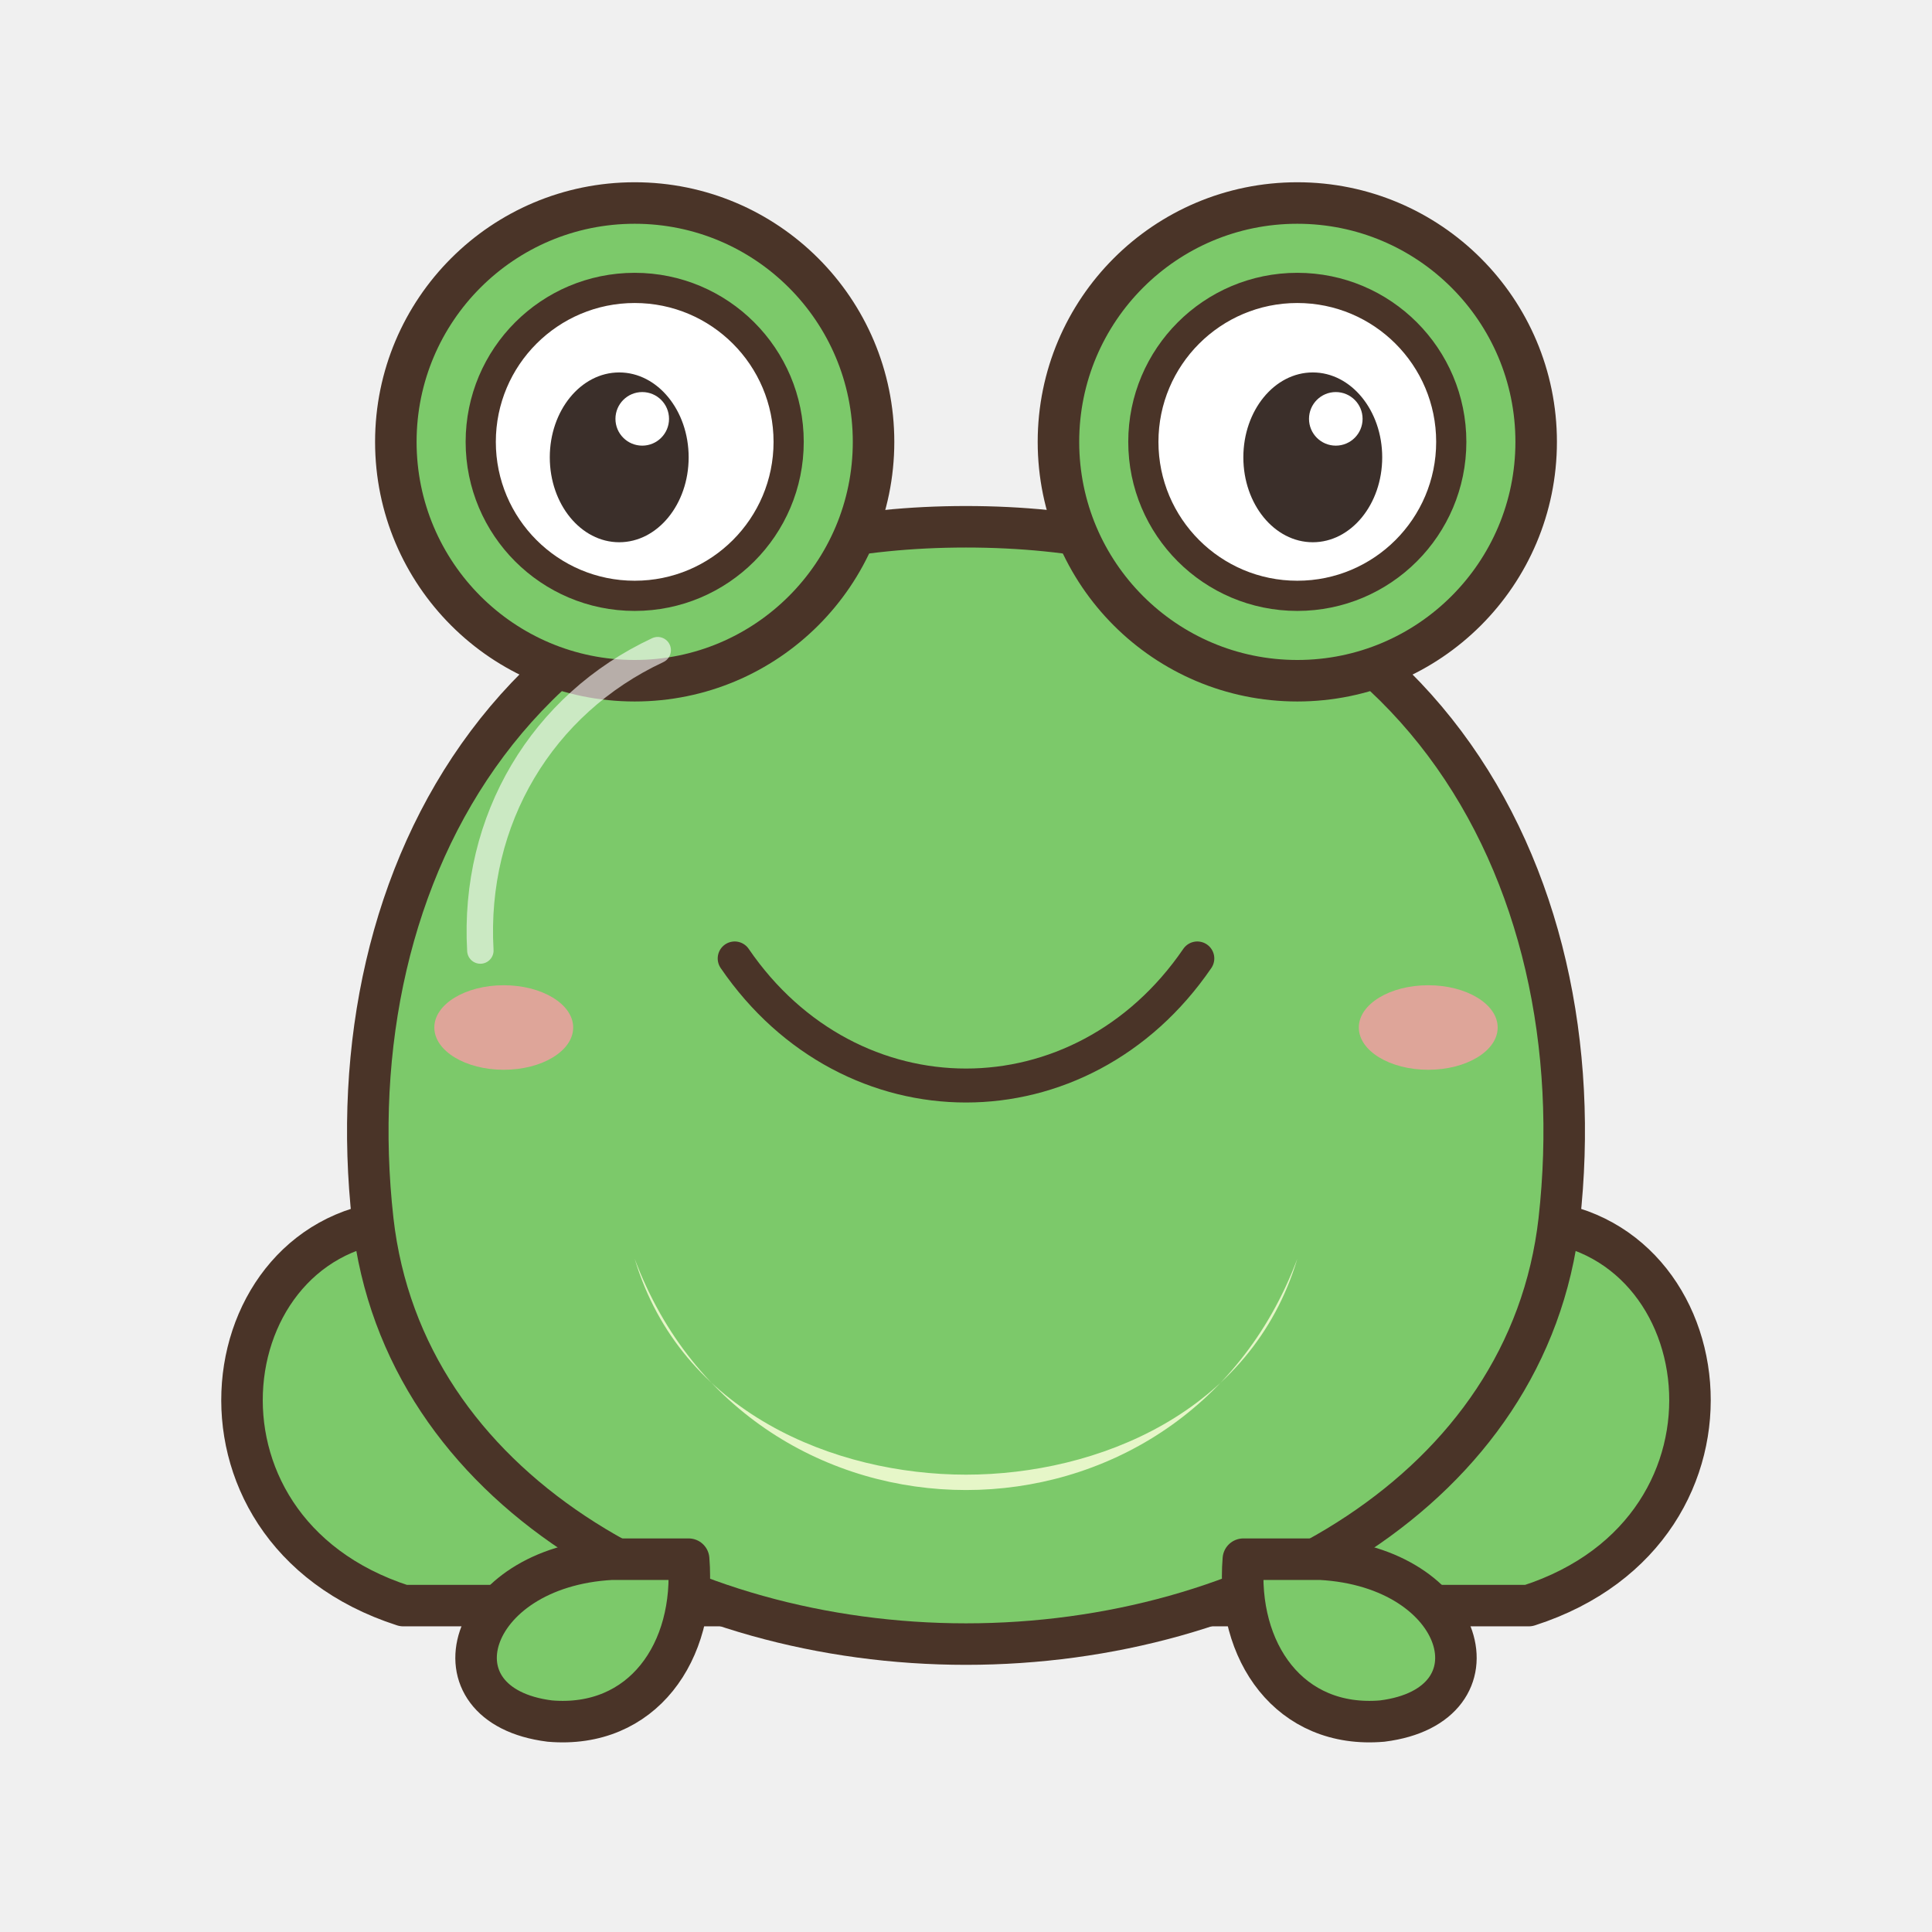
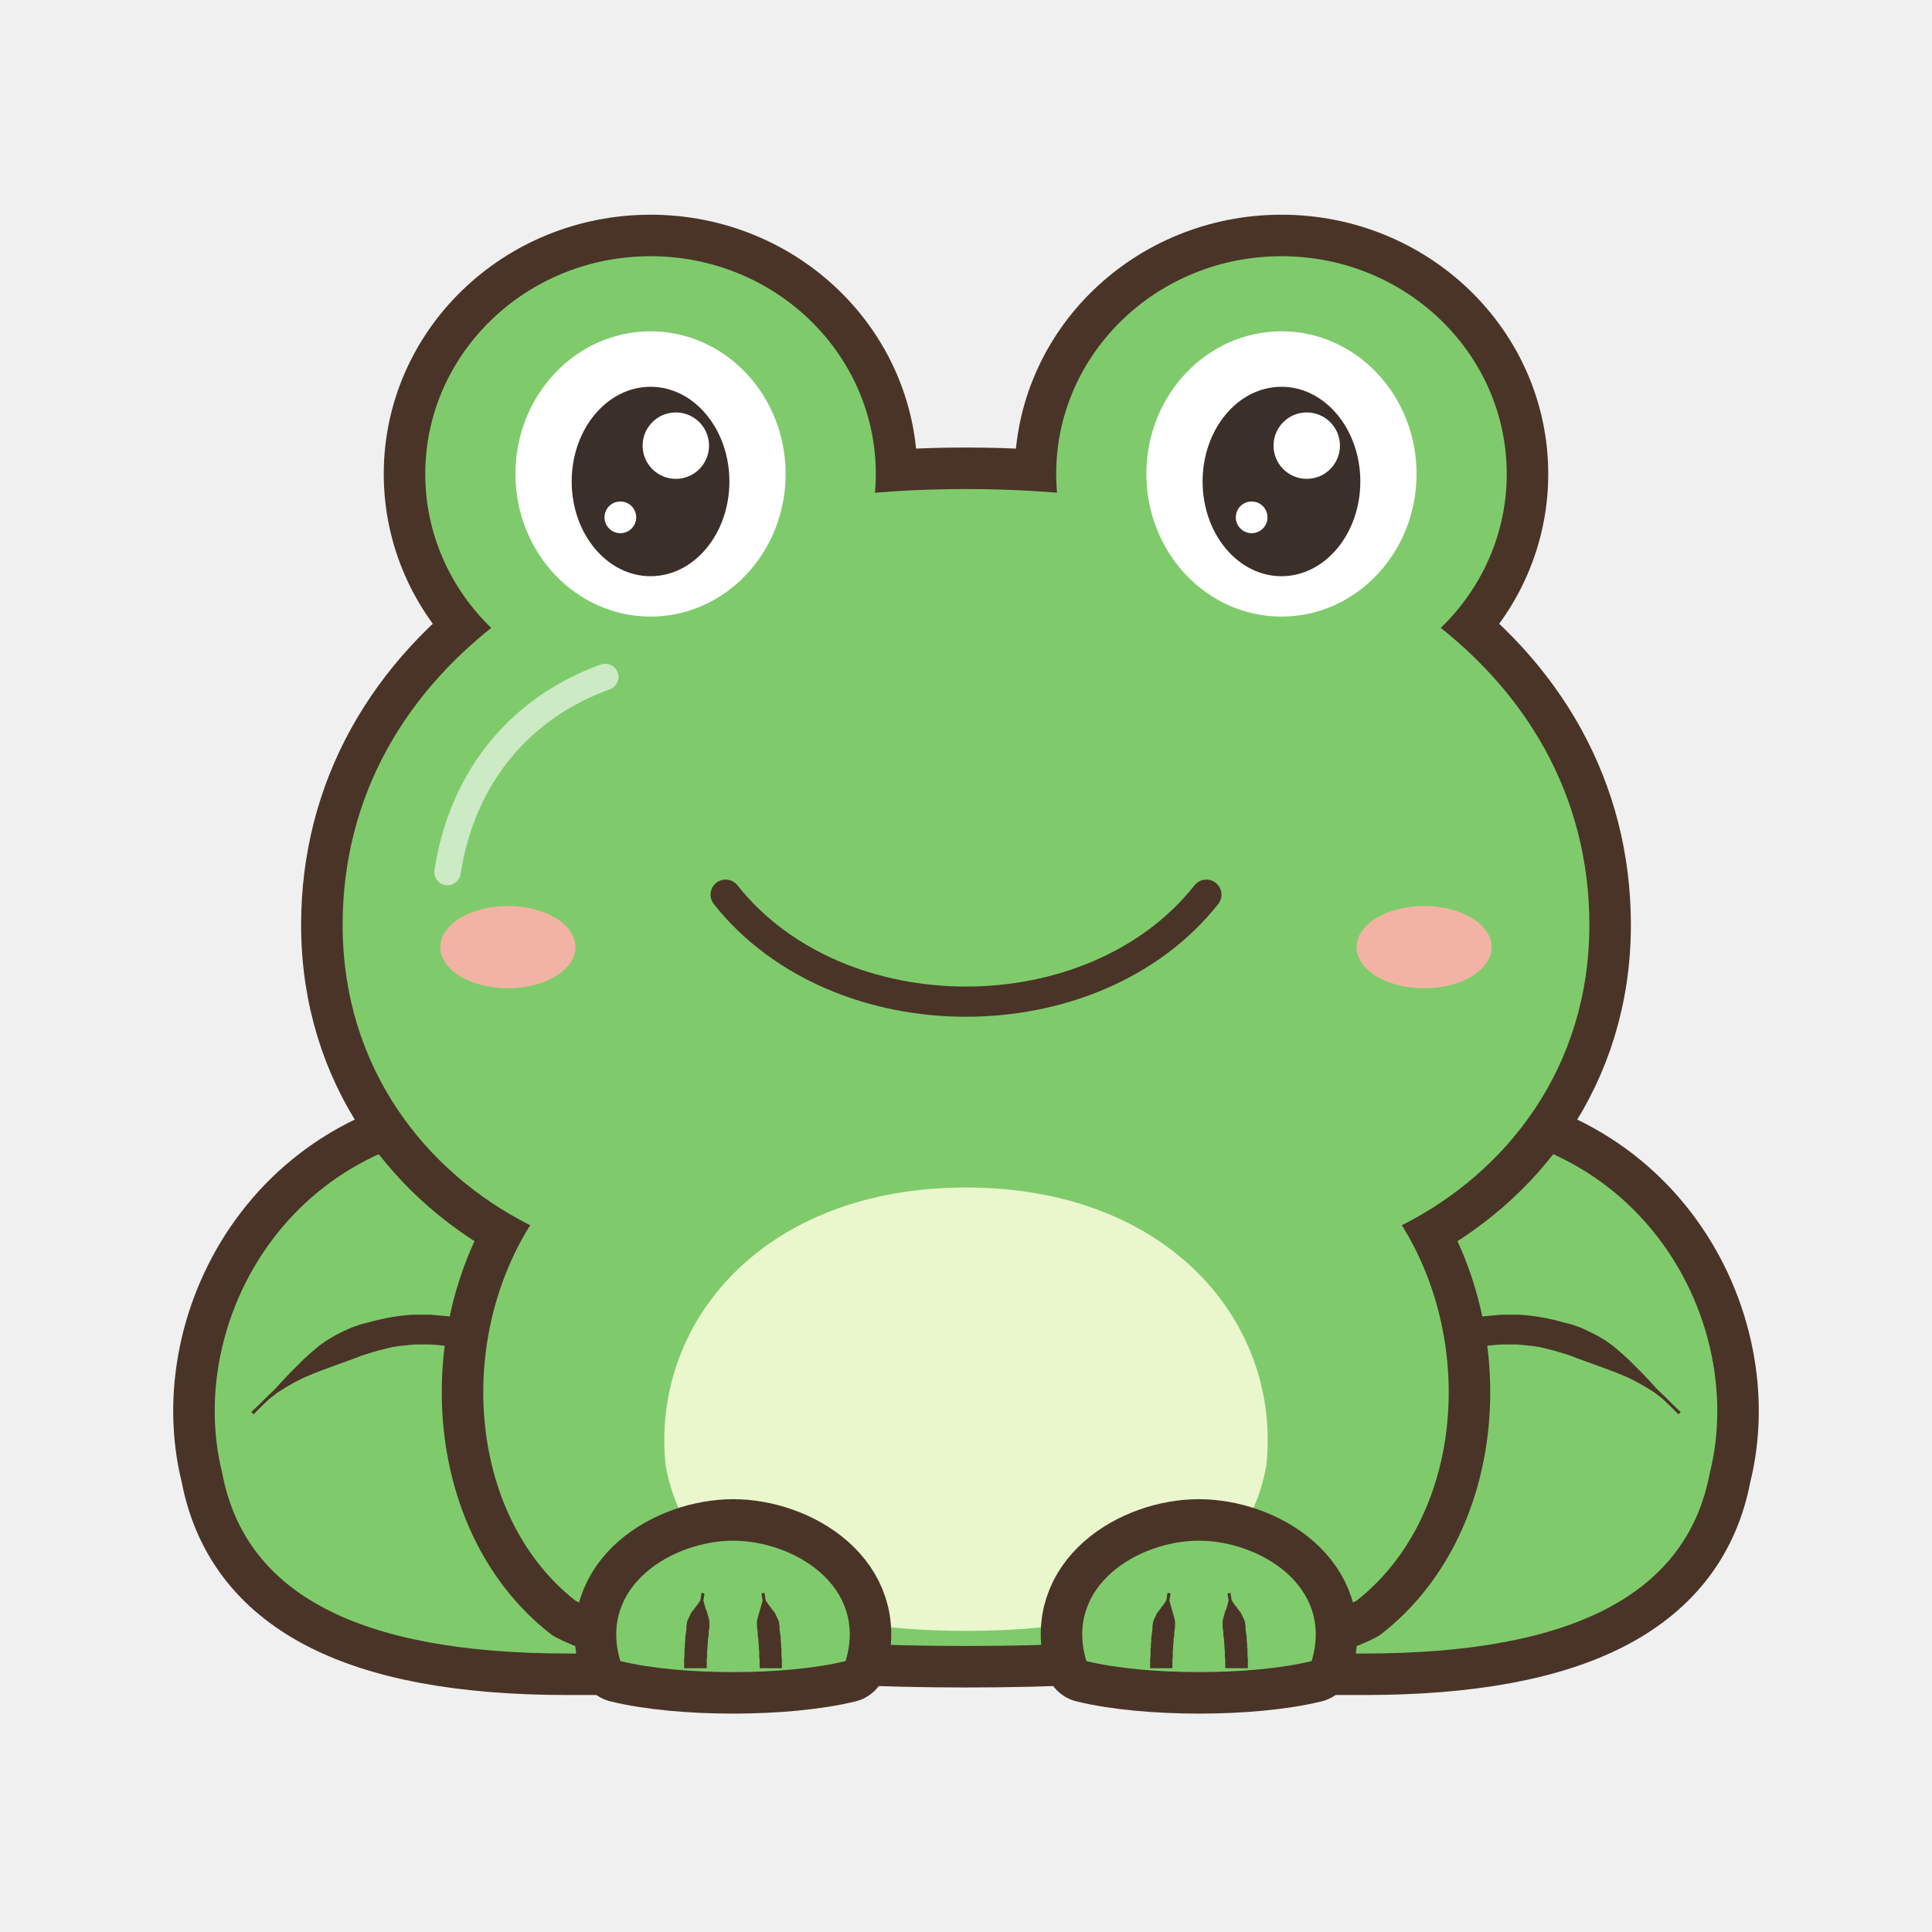
<svg xmlns="http://www.w3.org/2000/svg" viewBox="0 0 512 512" width="512" height="512">
-   <path d="M109 323.4 C55.9 323.4 43.6 405.1 106.9 425.5 L194.7 425.5 C194.7 374.4 168.2 323.4 109 323.4 Z" fill="#7cc96a" stroke="#4a3428" stroke-width="11" stroke-linejoin="round" stroke-linecap="round" />
-   <path d="M403 323.4 C456.1 323.4 468.4 405.1 405.1 425.5 L317.3 425.5 C317.3 374.4 343.8 323.4 403 323.4 Z" fill="#7cc96a" stroke="#4a3428" stroke-width="11" stroke-linejoin="round" stroke-linecap="round" />
-   <circle cx="62" cy="435.7" r="0" fill="#7cc96a" />
-   <circle cx="66.5" cy="435.7" r="0" fill="#7cc96a" />
-   <circle cx="71" cy="435.7" r="0" fill="#7cc96a" />
-   <circle cx="450" cy="435.7" r="0" fill="#7cc96a" />
-   <circle cx="445.5" cy="435.7" r="0" fill="#7cc96a" />
-   <circle cx="441" cy="435.7" r="0" fill="#7cc96a" />
-   <path d="M256 139.6 C374.4 139.6 423.5 231.5 413.2 323.4 C405.1 394.9 331.6 435.7 256 435.7 C180.4 435.7 106.9 394.9 98.8 323.4 C88.5 231.5 137.6 139.6 256 139.6 Z" fill="#7cc96a" stroke="#4a3428" stroke-width="11" stroke-linejoin="round" stroke-linecap="round" />
-   <path d="M168.2 333.6 C198.8 415.3 313.2 415.3 343.8 333.6 C331.6 374.4 290.7 390.8 256 390.8 C221.3 390.8 180.4 374.4 168.2 333.6 Z" fill="#e6f6c8" />
-   <path d="M162.1 413.2 C123.3 415.3 113 452 145.7 456.1 C170.2 458.2 184.5 437.8 182.5 413.2 Z" fill="#7cc96a" stroke="#4a3428" stroke-width="11" stroke-linejoin="round" stroke-linecap="round" />
-   <path d="M349.9 413.2 C388.7 415.3 399 452 366.3 456.1 C341.8 458.2 327.5 437.8 329.5 413.2 Z" fill="#7cc96a" stroke="#4a3428" stroke-width="11" stroke-linejoin="round" stroke-linecap="round" />
-   <circle cx="168.2" cy="117.1" r="63.3" fill="#7cc96a" stroke="#4a3428" stroke-width="11" stroke-linejoin="round" stroke-linecap="round" />
-   <circle cx="343.8" cy="117.1" r="63.3" fill="#7cc96a" stroke="#4a3428" stroke-width="11" stroke-linejoin="round" stroke-linecap="round" />
-   <circle cx="168.2" cy="117.1" r="40.8" fill="#ffffff" stroke="#4a3428" stroke-width="8" stroke-linejoin="round" stroke-linecap="round" />
-   <ellipse cx="164.1" cy="121.2" rx="18.4" ry="22.5" fill="#3b2f2a" />
-   <circle cx="170.2" cy="111" r="7.1" fill="#ffffff" />
-   <circle cx="343.8" cy="117.1" r="40.8" fill="#ffffff" stroke="#4a3428" stroke-width="8" stroke-linejoin="round" stroke-linecap="round" />
-   <ellipse cx="347.9" cy="121.2" rx="18.4" ry="22.5" fill="#3b2f2a" />
-   <circle cx="354" cy="111" r="7.1" fill="#ffffff" />
-   <ellipse cx="133.5" cy="272.3" rx="18.4" ry="11.2" fill="#ff9aa8" fill-opacity="0.75" />
-   <ellipse cx="378.5" cy="272.3" rx="18.4" ry="11.2" fill="#ff9aa8" fill-opacity="0.75" />
-   <path d="M194.7 254 C225.4 298.9 286.6 298.9 317.3 254" fill="none" stroke="#4a3428" stroke-width="9" stroke-linejoin="round" stroke-linecap="round" />
-   <path d="M127.3 251.9 C125.3 217.2 143.7 186.6 174.3 172.3" fill="none" stroke="#ffffff" stroke-width="7" stroke-linejoin="round" stroke-linecap="round" stroke-opacity="0.6" />
+   <path d="M134.6 298.8 C76.8 298.8 48.9 350.6 58.9 390.4 C64.9 422.2 94.7 438.2 150.5 438.2 L204.2 438.2 C204.2 374.5 182.3 310.7 134.6 298.8 Z M377.4 298.8 C435.2 298.8 463.1 350.6 453.1 390.4 C447.1 422.2 417.3 438.2 361.5 438.2 L307.8 438.2 C307.8 374.5 329.7 310.7 377.4 298.8 Z" fill="#4a3428" stroke="#4a3428" stroke-width="22" stroke-linejoin="round" stroke-linecap="round" />
+   <path d="M134.6 298.8 C76.8 298.8 48.9 350.6 58.9 390.4 C64.9 422.2 94.7 438.2 150.5 438.2 L204.2 438.2 C204.2 374.5 182.3 310.7 134.6 298.8 Z" fill="#7fcb6c" />
+   <path d="M377.4 298.8 C435.2 298.8 463.1 350.6 453.1 390.4 C447.1 422.2 417.3 438.2 361.5 438.2 L307.8 438.2 C307.8 374.5 329.7 310.7 377.4 298.8 Z" fill="#7fcb6c" />
+   <path d="M67.2 374.8 L69.3 372.7 L71.4 370.7 L73.6 369 L76 367.5 L78.3 366.2 L80.7 365 L83.1 364 L85.4 363.1 L87.6 362.3 L89.8 361.5 L92 360.7 L93.9 360 L96 359.2 L97.9 358.6 L99.9 358 L101.9 357.5 L103.9 357 L105.8 356.7 L107.8 356.5 L109.8 356.3 L111.7 356.3 L113.7 356.3 L115.6 356.4 L117.5 356.6 L119.5 356.9 L121.5 357.3 L123.5 357.8 L125.5 358.3 L127.7 350.8 L125.5 350.1 L123.2 349.6 L120.8 349.1 L118.5 348.8 L116.2 348.6 L114 348.4 L111.7 348.4 L109.4 348.4 L107 348.6 L104.7 348.9 L102.4 349.3 L100.1 349.8 L97.8 350.4 L95.5 351 L93.2 351.8 L91 352.8 L88.8 353.9 L86.6 355.2 L84.5 356.7 L82.5 358.4 L80.5 360.2 L78.6 362.1 L76.7 364 L74.8 366 L72.9 368.1 L70.8 370.1 L68.8 372.1 L66.6 374.2 Z" fill="#4a3428" />
+   <path d="M445.4 374.2 L443.2 372.1 L441.2 370.1 L439.1 368.1 L437.2 366 L435.3 364 L433.4 362.1 L431.5 360.2 L429.5 358.4 L427.5 356.7 L425.4 355.2 L423.2 353.9 L421 352.8 L418.8 351.8 L416.5 351 L414.2 350.4 L411.9 349.8 L409.6 349.3 L407.3 348.9 L405 348.6 L402.6 348.4 L400.3 348.4 L398 348.4 L395.8 348.6 L393.5 348.8 L391.2 349.1 L388.8 349.6 L386.5 350.1 L384.3 350.8 L386.5 358.3 L388.5 357.8 L390.5 357.3 L392.5 356.9 L394.5 356.6 L396.4 356.4 L398.3 356.3 L400.3 356.3 L402.2 356.3 L404.2 356.5 L406.2 356.7 L408.1 357 L410.1 357.5 L412.1 358 L414.1 358.6 L416 359.2 L418.1 360 L420 360.7 L422.2 361.5 L424.4 362.3 L426.6 363.1 L428.9 364 L431.3 365 L433.7 366.2 L436 367.5 L438.4 369 L440.6 370.7 L442.7 372.7 L444.8 374.8 Z" fill="#4a3428" />
+   <path d="M256 129.6 C355.5 129.6 421.2 177.4 421.2 245.1 C421.2 282.9 399.3 310.7 371.5 324.7 C391.4 356.5 387.4 402.3 359.5 424.2 C329.7 440.2 182.3 440.2 152.5 424.2 C124.6 402.3 120.6 356.5 140.5 324.7 C112.7 310.7 90.8 282.9 90.8 245.1 C90.8 177.4 156.5 129.6 256 129.6 Z" fill="#4a3428" stroke="#4a3428" stroke-width="22" stroke-linejoin="round" stroke-linecap="round" />
+   <ellipse cx="172.4" cy="125.6" rx="59.7" ry="57.7" fill="#4a3428" stroke="#4a3428" stroke-width="22" stroke-linejoin="round" stroke-linecap="round" />
+   <ellipse cx="339.6" cy="125.6" rx="59.7" ry="57.7" fill="#4a3428" stroke="#4a3428" stroke-width="22" stroke-linejoin="round" stroke-linecap="round" />
+   <ellipse cx="172.4" cy="125.6" rx="59.7" ry="57.7" fill="#7fcb6c" />
+   <ellipse cx="339.6" cy="125.6" rx="59.7" ry="57.7" fill="#7fcb6c" />
+   <path d="M256 129.6 C355.5 129.6 421.2 177.4 421.2 245.1 C421.2 282.9 399.3 310.7 371.5 324.7 C391.4 356.5 387.4 402.3 359.5 424.2 C329.7 440.2 182.3 440.2 152.5 424.2 C124.6 402.3 120.6 356.5 140.5 324.7 C112.7 310.7 90.8 282.9 90.8 245.1 C90.8 177.4 156.5 129.6 256 129.6 Z" fill="#7fcb6c" />
+   <path d="M256 314.7 C309.8 314.7 339.6 350.6 335.6 388.4 C329.7 420.2 299.8 432.2 256 432.2 C212.2 432.2 182.3 420.2 176.4 388.4 C172.4 350.6 202.2 314.7 256 314.7 Z" fill="#eaf7cc" />
+   <path d="M164.4 440.2 C158.4 420.2 178.4 408.3 194.3 408.3 C210.2 408.3 230.1 420.2 224.1 440.2 C208.2 444.1 180.3 444.1 164.4 440.2 Z" fill="#4a3428" stroke="#4a3428" stroke-width="22" stroke-linejoin="round" stroke-linecap="round" />
+   <path d="M164.4 440.2 C158.4 420.2 178.4 408.3 194.3 408.3 C210.2 408.3 230.1 420.2 224.1 440.2 C208.2 444.1 180.3 444.1 164.4 440.2 Z" fill="#7fcb6c" />
+   <path d="M187.3 442.1 L187.3 441.3 L187.3 440.6 L187.3 439.8 L187.4 439 L187.4 438.2 L187.4 437.5 L187.5 436.7 L187.5 436 L187.6 435.3 L187.6 434.6 L187.7 433.9 L187.8 433.2 L187.8 432.5 L187.9 431.8 L188 431.1 L188 430.4 L188 429.8 L187.9 429.1 L187.7 428.4 L187.5 427.7 L187.3 427 L187 426.3 L186.8 425.6 L186.6 424.9 L186.4 424.2 L186.5 423.6 L186.6 422.9 L186.7 422.3 L185.9 422.1 L185.8 422.8 L185.7 423.4 L185.6 424.1 L185.2 424.7 L184.8 425.3 L184.3 425.9 L183.9 426.5 L183.4 427.1 L183 427.7 L182.7 428.4 L182.4 429 L182.1 429.7 L182 430.4 L181.9 431.1 L181.9 431.8 L181.8 432.6 L181.7 433.3 L181.6 434 L181.6 434.8 L181.5 435.6 L181.5 436.4 L181.4 437.2 L181.4 438 L181.4 438.8 L181.3 439.6 L181.3 440.5 L181.3 441.3 L181.3 442.1 Z" fill="#4a3428" />
+   <path d="M207.2 442.1 L207.2 441.3 L207.2 440.5 L207.2 439.6 L207.1 438.8 L207.1 438 L207.1 437.2 L207 436.4 L207 435.6 L206.9 434.8 L206.9 434 L206.8 433.3 L206.7 432.6 L206.6 431.8 L206.6 431.1 L206.5 430.4 L206.4 429.7 L206.1 429 L205.8 428.4 L205.5 427.7 L205.1 427.1 L204.6 426.5 L204.2 425.9 L203.7 425.3 L203.3 424.7 L202.9 424.1 L202.8 423.4 L202.7 422.8 L202.6 422.1 L201.8 422.3 L201.9 422.9 L202 423.6 L202.1 424.2 L201.9 424.9 L201.7 425.6 L201.5 426.3 L201.3 427 L201.1 427.7 L200.9 428.4 L200.7 429.1 L200.6 429.8 L200.6 430.4 L200.6 431.1 L200.7 431.8 L200.8 432.5 L200.8 433.2 L200.9 433.9 L201 434.6 L201 435.3 L201.1 436 L201.1 436.7 L201.2 437.5 L201.2 438.2 L201.2 439 L201.3 439.8 L201.3 440.6 L201.3 441.3 L201.3 442.1 Z" fill="#4a3428" />
+   <path d="M287.9 440.2 C281.9 420.2 301.8 408.3 317.7 408.3 C333.6 408.3 353.6 420.2 347.6 440.2 C331.7 444.1 303.8 444.1 287.9 440.2 Z" fill="#4a3428" stroke="#4a3428" stroke-width="22" stroke-linejoin="round" stroke-linecap="round" />
+   <path d="M287.9 440.2 C281.9 420.2 301.8 408.3 317.7 408.3 C333.6 408.3 353.6 420.2 347.6 440.2 C331.7 444.1 303.8 444.1 287.9 440.2 Z" fill="#7fcb6c" />
+   <path d="M310.7 442.1 L310.7 441.3 L310.7 440.6 L310.7 439.8 L310.8 439 L310.8 438.2 L310.8 437.5 L310.9 436.7 L310.9 436 L311 435.3 L311 434.6 L311.1 433.9 L311.2 433.2 L311.2 432.5 L311.3 431.8 L311.4 431.1 L311.4 430.4 L311.4 429.8 L311.3 429.1 L311.1 428.4 L310.9 427.7 L310.7 427 L310.5 426.3 L310.3 425.6 L310.1 424.9 L309.9 424.2 L310 423.6 L310.1 422.9 L310.2 422.3 L309.4 422.1 L309.3 422.8 L309.2 423.4 L309.1 424.1 L308.7 424.7 L308.3 425.3 L307.8 425.9 L307.4 426.5 L306.9 427.1 L306.5 427.7 L306.2 428.4 L305.9 429 L305.6 429.7 L305.5 430.4 L305.4 431.1 L305.4 431.8 L305.3 432.6 L305.2 433.3 L305.1 434 L305.1 434.8 L305 435.6 L305 436.4 L304.9 437.2 L304.9 438 L304.9 438.8 L304.8 439.6 L304.8 440.5 L304.8 441.3 L304.8 442.1 Z" fill="#4a3428" />
+   <path d="M330.7 442.1 L330.7 441.3 L330.7 440.5 L330.7 439.6 L330.6 438.8 L330.6 438 L330.6 437.2 L330.5 436.4 L330.5 435.6 L330.4 434.8 L330.4 434 L330.3 433.3 L330.2 432.6 L330.1 431.8 L330.1 431.1 L330 430.4 L329.9 429.7 L329.6 429 L329.3 428.4 L329 427.7 L328.6 427.1 L328.1 426.5 L327.7 425.9 L327.2 425.3 L326.8 424.7 L326.4 424.1 L326.3 423.4 L326.2 422.8 L326.1 422.1 L325.3 422.3 L325.4 422.9 L325.5 423.6 L325.6 424.2 L325.4 424.9 L325.2 425.6 L325 426.3 L324.7 427 L324.5 427.7 L324.3 428.4 L324.1 429.1 L324 429.8 L324 430.4 L324 431.1 L324.1 431.8 L324.2 432.5 L324.2 433.2 L324.3 433.9 L324.4 434.6 L324.4 435.3 L324.5 436 L324.5 436.7 L324.6 437.5 L324.6 438.2 L324.6 439 L324.7 439.8 L324.7 440.6 L324.7 441.3 L324.7 442.1 Z" fill="#4a3428" />
+   <ellipse cx="172.4" cy="125.6" rx="35.8" ry="37.8" fill="#ffffff" />
+   <ellipse cx="172.4" cy="127.6" rx="20.9" ry="25.1" fill="#3b2f2a" />
+   <circle cx="179.1" cy="118.1" r="8.8" fill="#ffffff" />
+   <circle cx="164.4" cy="137.1" r="4.2" fill="#ffffff" />
+   <ellipse cx="134.6" cy="251" rx="17.9" ry="10.9" fill="#f3b3a4" />
+   <ellipse cx="339.6" cy="125.6" rx="35.8" ry="37.8" fill="#ffffff" />
+   <ellipse cx="339.6" cy="127.6" rx="20.9" ry="25.1" fill="#3b2f2a" />
+   <circle cx="346.3" cy="118.1" r="8.8" fill="#ffffff" />
+   <circle cx="331.7" cy="137.1" r="4.2" fill="#ffffff" />
+   <ellipse cx="377.4" cy="251" rx="17.9" ry="10.9" fill="#f3b3a4" />
+   <path d="M192.3 237.1 C222.2 274.9 289.8 274.9 319.7 237.1" fill="none" stroke="#4a3428" stroke-width="8" stroke-linejoin="round" stroke-linecap="round" />
+   <path d="M118.6 231.1 C122.6 205.2 138.5 187.3 160.4 179.4" fill="none" stroke="#ffffff" stroke-width="7" stroke-linejoin="round" stroke-linecap="round" stroke-opacity="0.6" />
</svg>
